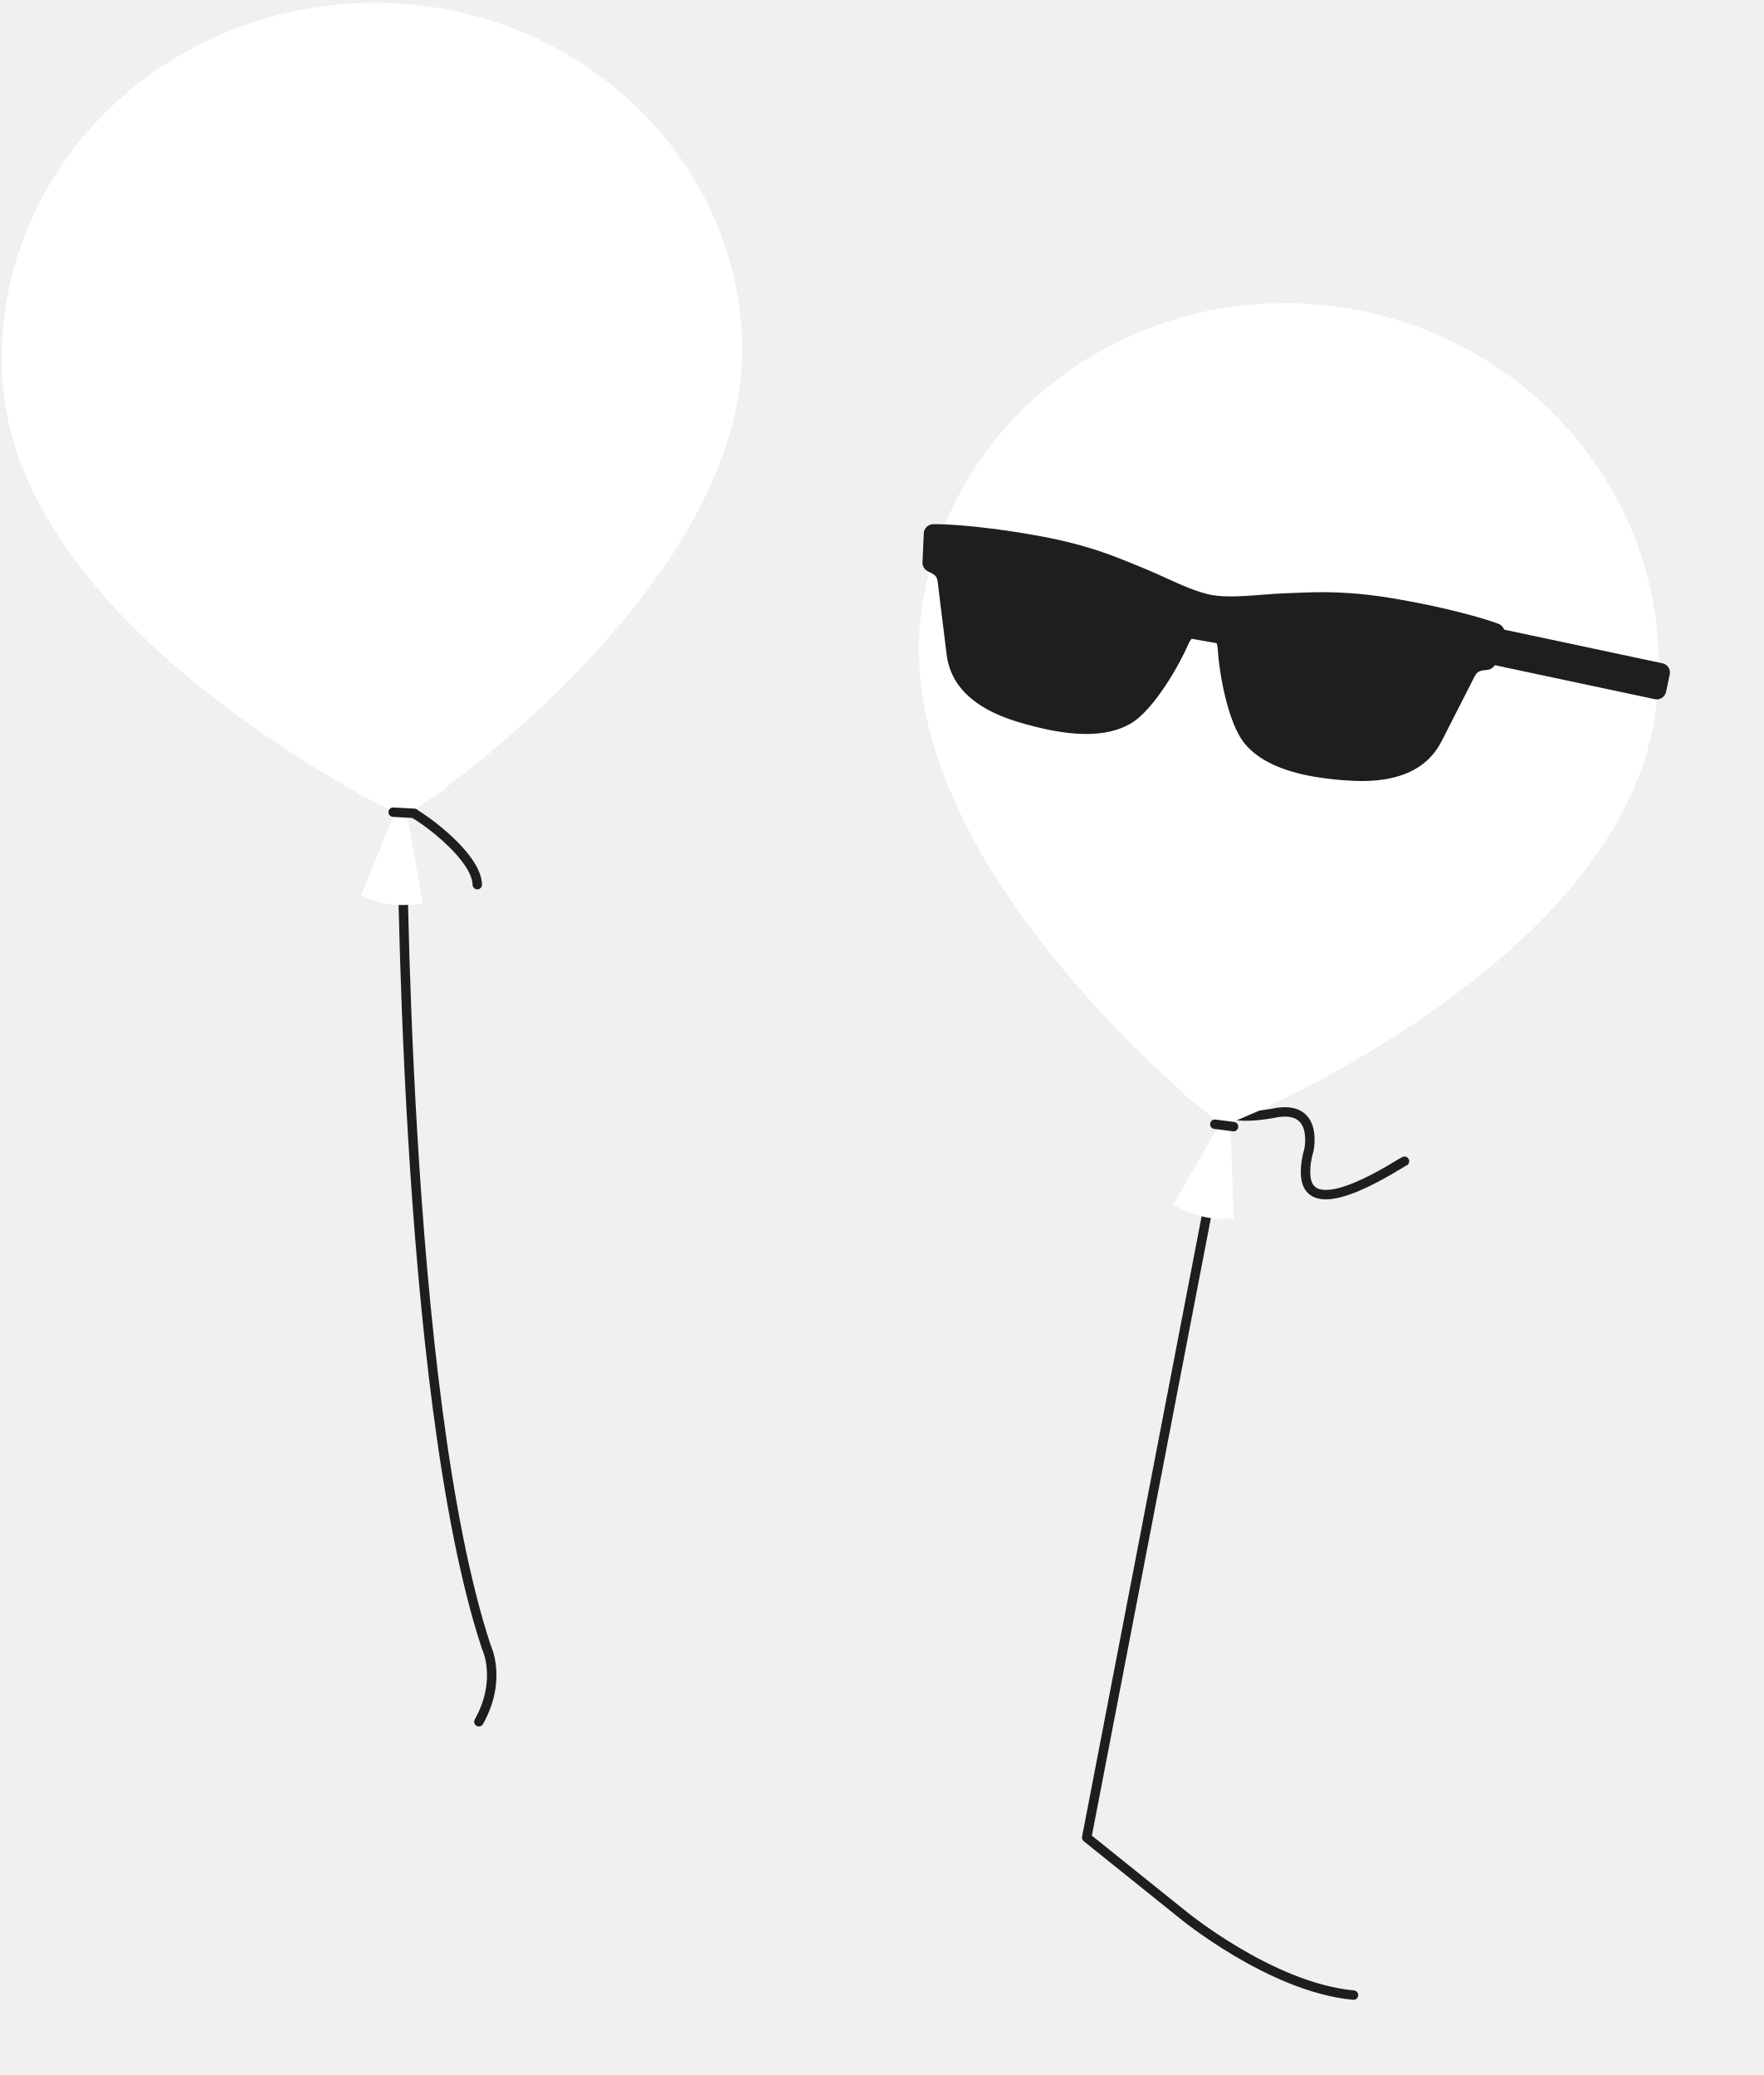
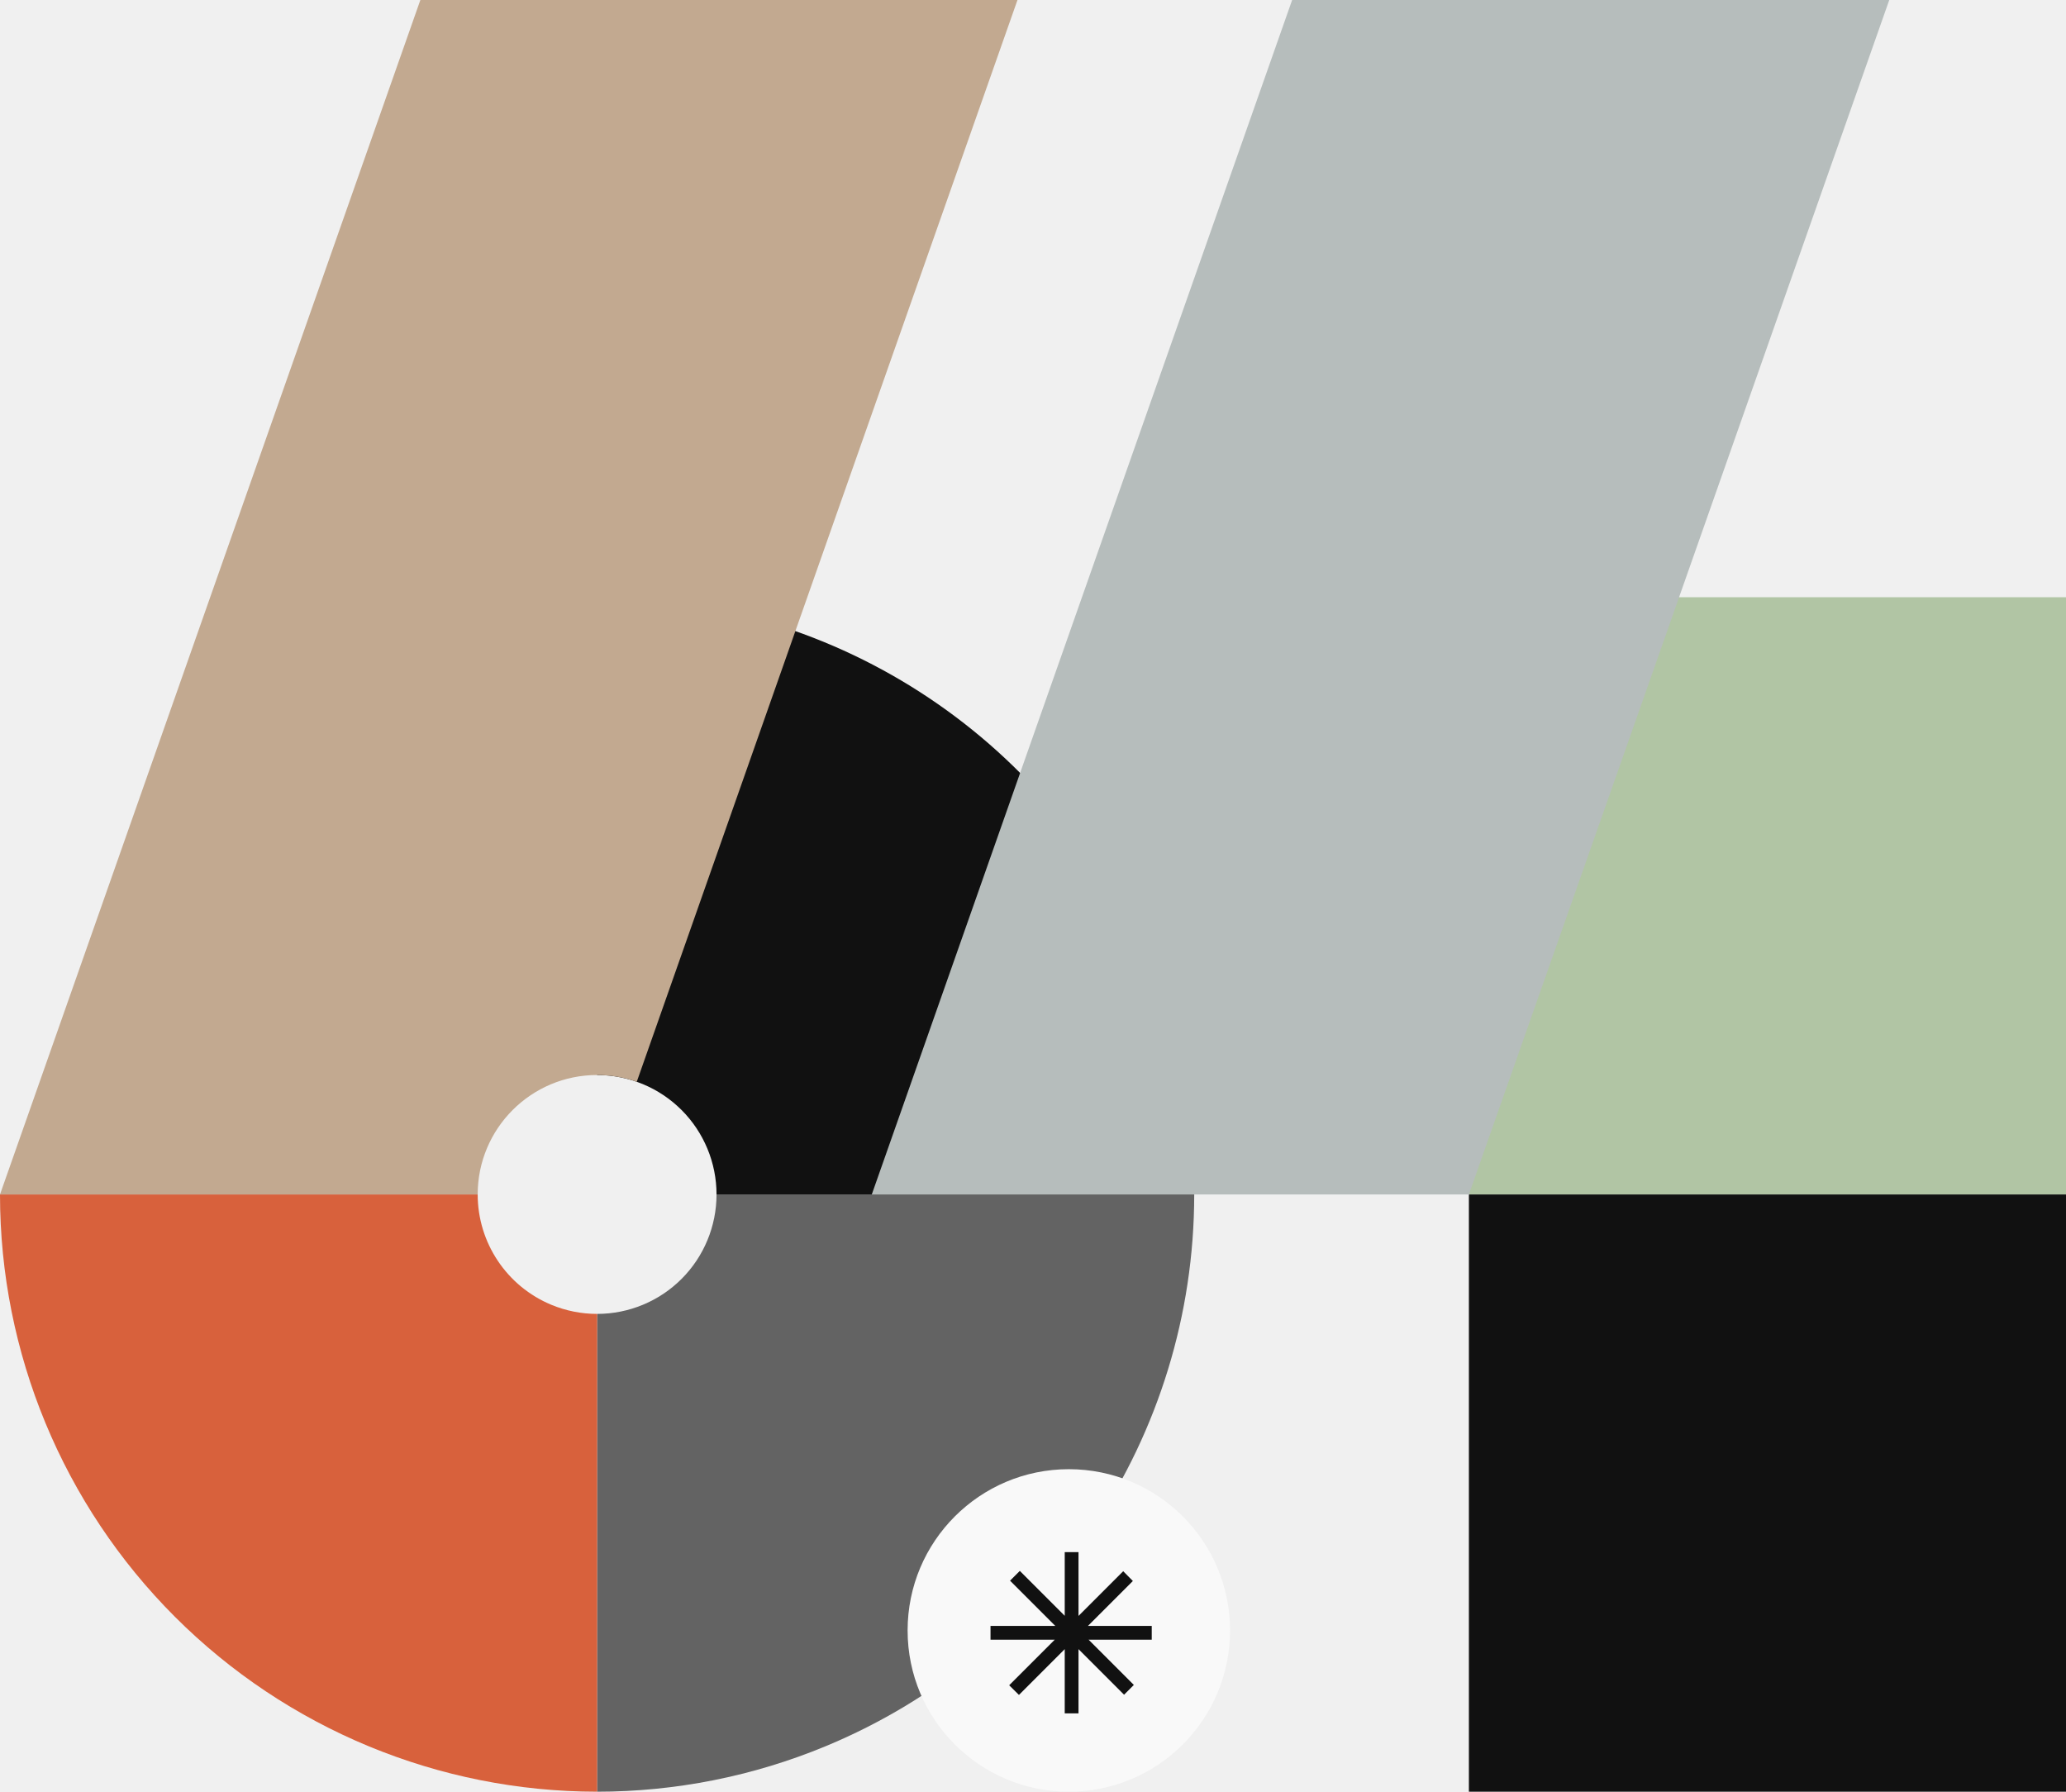
- <svg xmlns="http://www.w3.org/2000/svg" viewBox="0 0 374 440" fill="none">
-   <path d="M101.194 187.586c-.132-7.011-16.16-17.748-16.018-15.944.142 1.803.084 123.457 17.928 177.596 0 0 3.441 6.907-1.573 15.86" stroke="#1E1E1E" stroke-width="2" stroke-linecap="round" stroke-linejoin="round" />
-   <path d="m84.922 161.647-2.246 4.467 2.651 1.333 2.44-1.689-2.845-4.111Zm0 0c2.845 4.111 2.847 4.11 2.848 4.109l.004-.003.013-.009.044-.03.157-.11a145.38 145.38 0 0 0 2.73-1.984 221.81 221.81 0 0 0 7.551-5.895c6.212-5.059 14.481-12.304 22.668-21.025 8.171-8.705 16.373-19 22.346-30.171 5.966-11.157 9.861-23.48 8.978-36.11-2.721-38.907-37.994-67.44-78.238-64.626C33.78 8.607 2.821 41.771 5.541 80.68c.883 12.63 6.456 24.291 13.916 34.509 7.47 10.231 17.025 19.284 26.328 26.767 9.321 7.497 18.518 13.52 25.373 17.666a220.806 220.806 0 0 0 8.3 4.786 153.7 153.7 0 0 0 2.978 1.585 22.04 22.04 0 0 0 .171.087l.047.024.014.007.005.003c.002.001.003.001 2.249-4.466Z" fill="#fff" stroke="#fff" stroke-width="10" />
-   <path d="m84.203 171.048-7.61 18.766s4.903 3.213 13.02 1.693l-3.552-20.244-1.858-.215Z" fill="#fff" />
-   <rect x="82.418" y="171.164" width="6.5" height="2" rx="1" transform="rotate(3.18 82.418 171.164)" fill="#1E1E1E" />
-   <path d="M297.781 246.24c-.847.263-19.158 12.848-20.847 3.841 0 0-.557-2.369.56-6.132 0 0 2.129-9.354-6.654-8.052 0 0-7.785 1.703-10.819.022l-29.618 153.729 20.187 16.219s18.766 15.555 36.375 17.192" stroke="#1E1E1E" stroke-width="2" stroke-linecap="round" stroke-linejoin="round" />
-   <path d="m260.954 227.215-3.154 3.881 2.341 1.902 2.774-1.184-1.961-4.599Zm0 0a816.555 816.555 0 0 0 1.964 4.598l.005-.002.015-.006.049-.021.176-.077.656-.289c.567-.253 1.389-.626 2.431-1.114a220.542 220.542 0 0 0 8.626-4.283c7.138-3.733 16.747-9.208 26.586-16.169 19.332-13.677 40.984-34.081 44.525-59.28 5.5-39.137-22.915-74.916-62.942-80.542-40.028-5.625-77.205 20.936-82.705 60.073-3.541 25.199 11.647 50.78 26.461 69.256 7.539 9.403 15.266 17.315 21.099 22.871a221.255 221.255 0 0 0 7.111 6.495 146.147 146.147 0 0 0 2.58 2.199l.149.122.041.034.013.01.004.003c.001.002.002.003 3.156-3.878Z" fill="#fff" stroke="#fff" stroke-width="10" />
-   <path d="m260.833 238.042.743 20.237s-5.706 1.345-12.815-2.855l10.252-17.815 1.82.433Z" fill="#fff" />
-   <rect x="256.704" y="237.275" width="5.997" height="2" rx="1" transform="rotate(7.245 256.704 237.275)" fill="#1E1E1E" />
-   <path d="M318.718 133.121a2.06 2.06 0 0 0-1.031-.854c-.37-.14-7.335-2.746-21.144-5.18-10.426-1.839-16.715-1.581-21.755-1.373-.669.027-1.317.053-1.953.073-1.685.056-3.467.196-5.192.327-3.712.292-7.573.589-10.649.075-3.07-.57-6.585-2.167-9.985-3.713-1.574-.713-3.203-1.455-4.768-2.083-.591-.237-1.195-.486-1.819-.741-4.668-1.92-10.482-4.309-20.901-6.147-14.014-2.471-21.347-2.366-21.651-2.36a2.063 2.063 0 0 0-1.396.578 2.026 2.026 0 0 0-.618 1.37l-.267 6.138a2.04 2.04 0 0 0 1.197 1.946c1.895.874 1.925 1.149 2.157 3.29.021.209.045.426.072.656.145 1.242.395 3.218.657 5.303.323 2.621.707 5.599.943 7.642.336 2.941 1.24 10.758 15.054 14.97 10.902 3.326 18.758 3.461 24.016.415 5.125-2.971 10.636-13.08 12.065-16.425a6.725 6.725 0 0 1 .873-1.584l5.324.939c.171.581.264 1.182.279 1.787.198 3.634 1.921 15.019 5.717 19.56 2.872 3.432 7.657 5.725 14.531 6.938 2.706.462 5.437.76 8.179.892 6.03.322 10.844-.71 14.328-3.057 3.024-2.045 4.315-4.62 4.941-5.871.889-1.783 2.156-4.249 3.381-6.634a541.984 541.984 0 0 0 2.549-4.997l.293-.592c.95-1.933 1.072-2.181 3.152-2.353a2.061 2.061 0 0 0 1.112-.44 2.04 2.04 0 0 0 .676-.98l1.851-5.856c.083-.276.107-.567.07-.852a2.048 2.048 0 0 0-.288-.807Z" fill="#1E1E1E" />
-   <rect x="315.517" y="132.793" width="39.784" height="7.784" rx="2" transform="rotate(12 315.517 132.793)" fill="#1E1E1E" />
+ <svg xmlns="http://www.w3.org/2000/svg" width="346" height="300" fill="none" viewBox="0 0 346 300">
+   <path fill="#636363" d="M200 200a100.006 100.006 0 0 1-61.732 92.388A100.006 100.006 0 0 1 100 300v-80a20.006 20.006 0 0 0 14.142-5.858A20.006 20.006 0 0 0 120 200h80Z" />
+   <path fill="#111" d="M100 100a100.006 100.006 0 0 1 92.388 61.732A100.006 100.006 0 0 1 200 200h-80a20.006 20.006 0 0 0-5.858-14.142A20.006 20.006 0 0 0 100 180v-80Z" />
+   <path fill="#D8613C" d="M100 300a100.01 100.01 0 0 1-70.71-29.289A100 100 0 0 1 0 200h80a20.005 20.005 0 0 0 12.346 18.478A20.002 20.002 0 0 0 100 220v80Z" />
+   <path fill="#C2A990" fill-rule="evenodd" d="M170.4 0h-100L0 200h80c0-11.046 8.954-20 20-20 2.329 0 4.564.398 6.642 1.129L170.4 0Z" clip-rule="evenodd" />
+   <path fill="#B1C5A4" d="M246 100h100v100H246z" />
+   <path fill="#111" d="M246 200h100v100H246z" />
+   <path fill="#B6BDBC" d="M216.4 0h100L246 200H146L216.4 0Z" />
+   <circle cx="179" cy="273" r="27" fill="#F9F9F9" />
+   <path fill="#111" d="M180.621 259.886v10.683l7.486-7.485 1.617 1.635-7.522 7.522h10.684v2.308h-10.575l7.577 7.576-1.636 1.636-7.631-7.632v10.757h-2.307v-10.757l-7.668 7.668-1.635-1.617 7.631-7.631h-10.756v-2.308h10.847l-7.577-7.577 1.636-1.635 7.522 7.522v-10.665h2.307Z" />
</svg>
